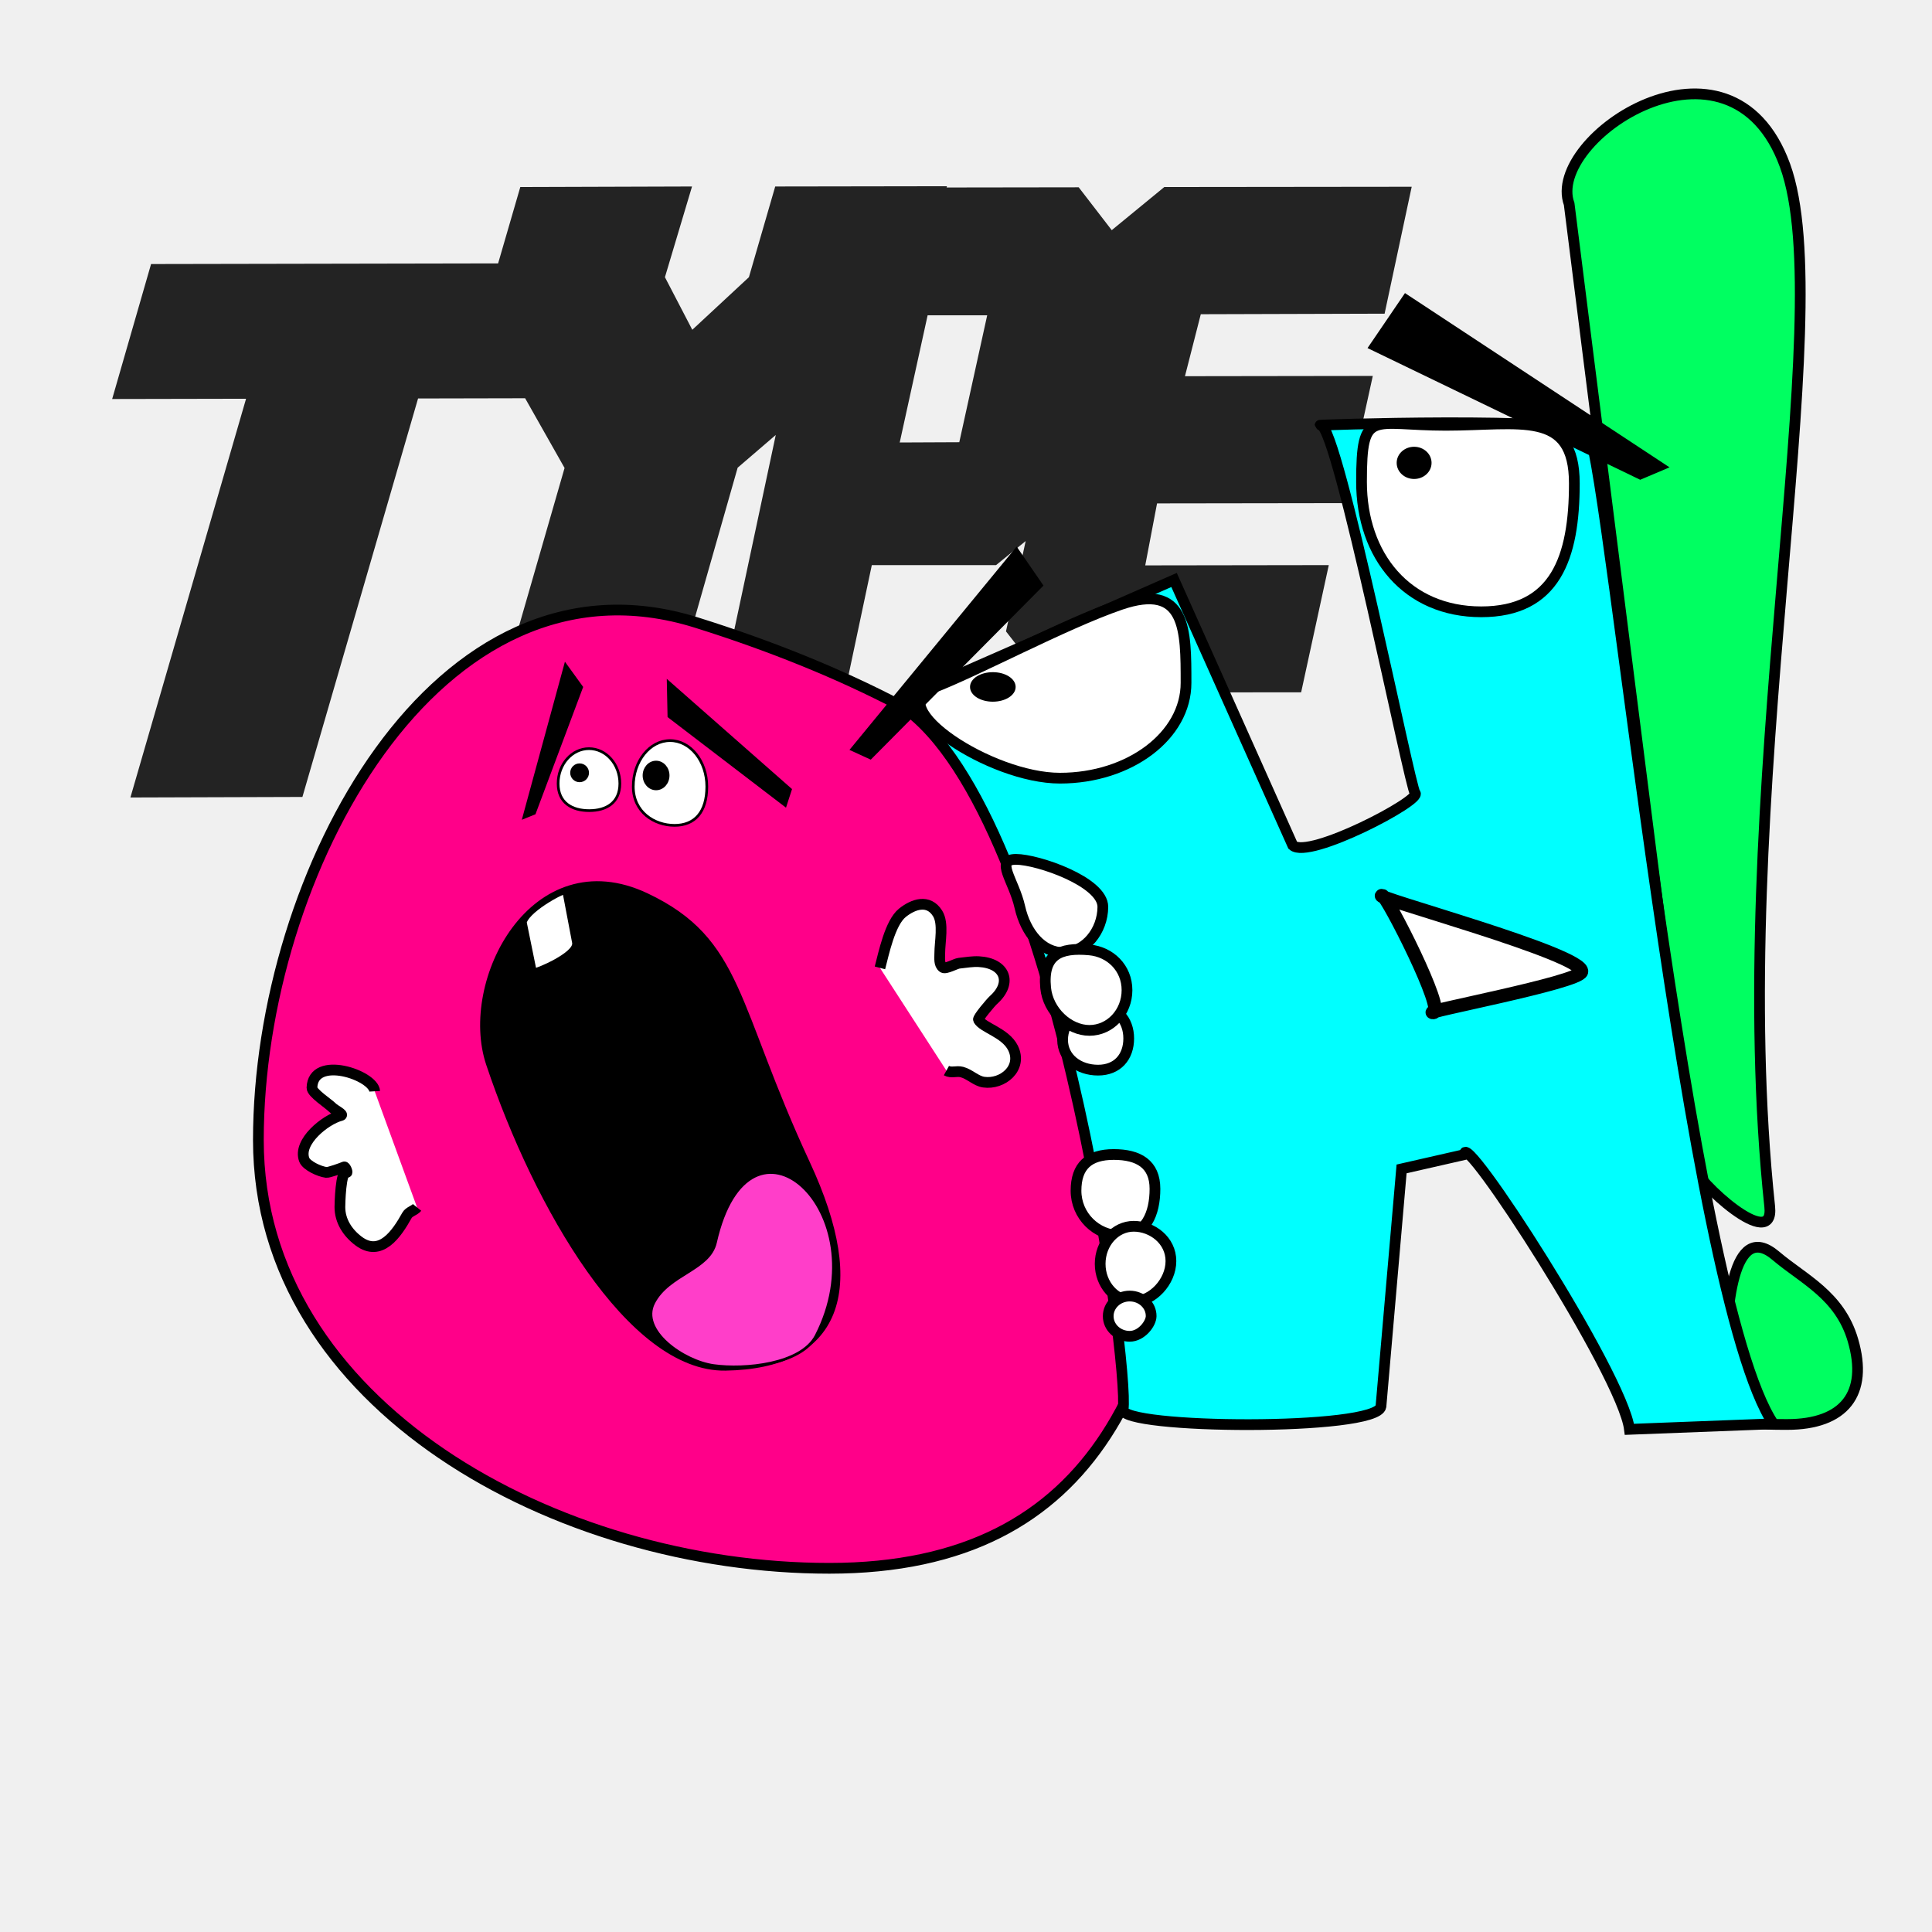
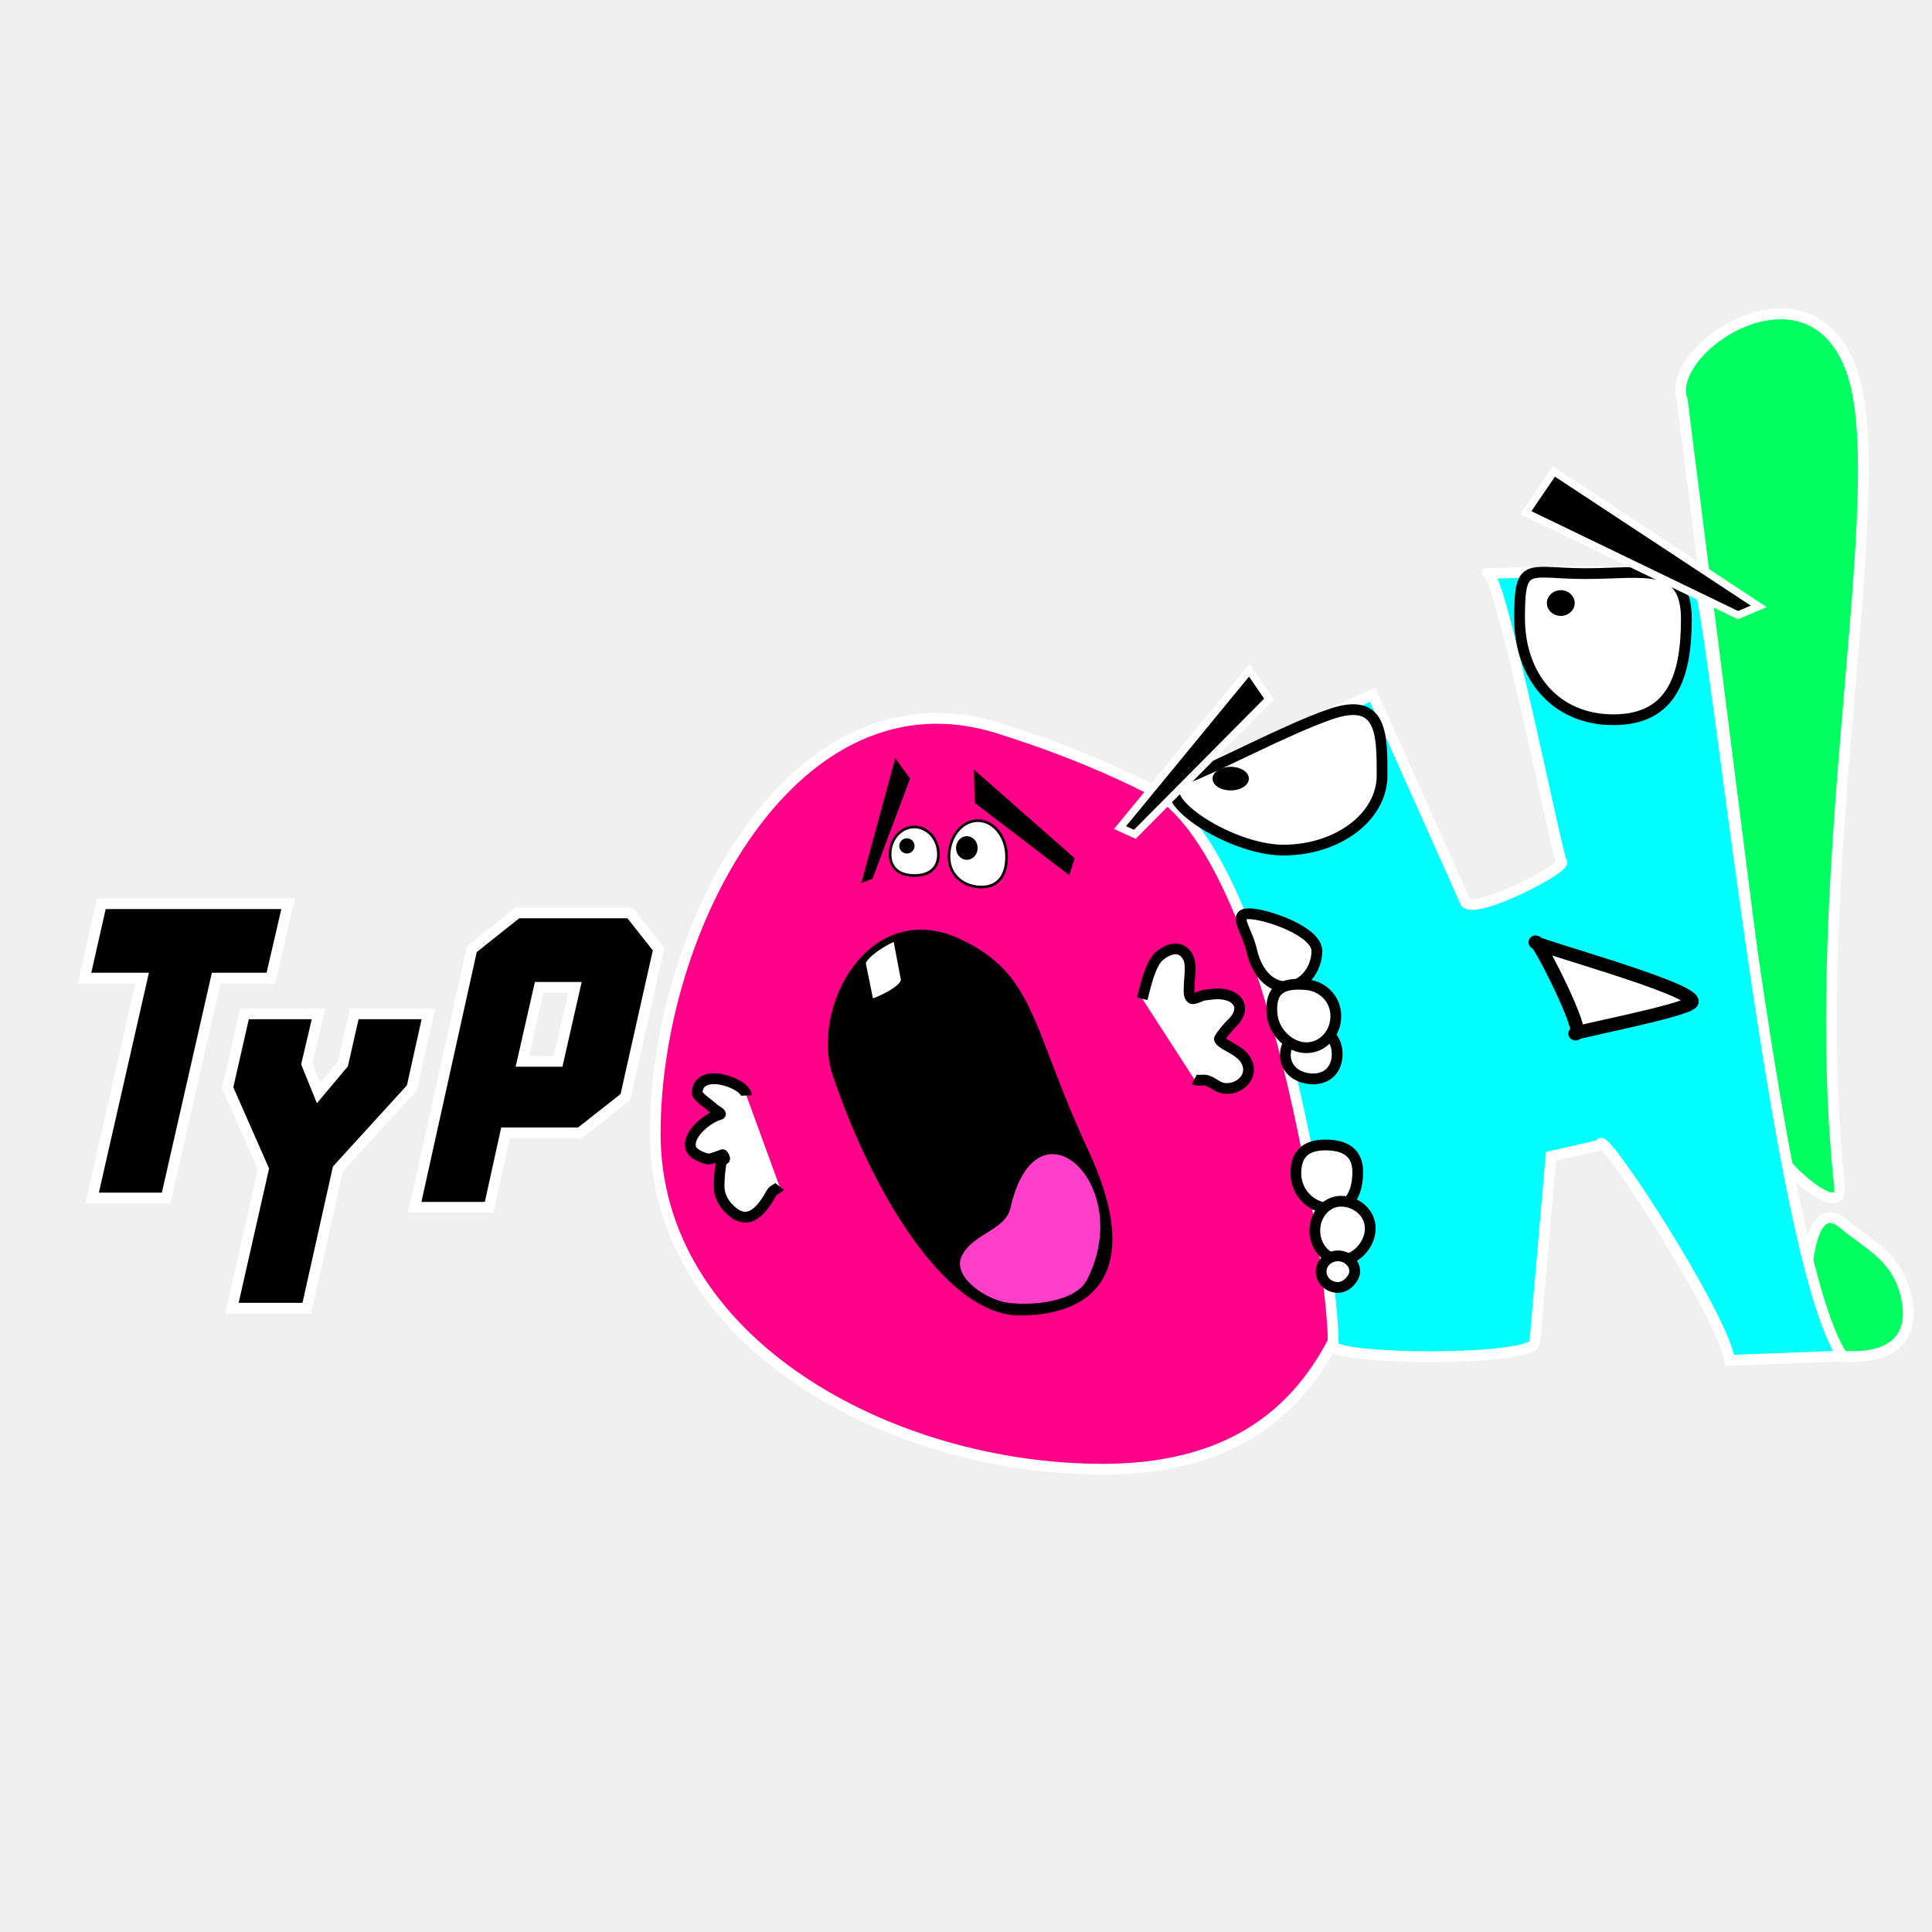
- <svg xmlns="http://www.w3.org/2000/svg" version="1.2" viewBox="0 0 720 720" width="720" height="720">
+ <svg xmlns="http://www.w3.org/2000/svg" version="1.2" viewBox="0 0 1024 1024" width="1024" height="1024">
  <style>
- 		.s0 { fill: #232323 } 
- 		.s1 { fill: #00ff61;stroke: #000000;stroke-miterlimit:10;stroke-width: 4 } 
- 		.s2 { fill: #000000;stroke: #000000;stroke-miterlimit:10 } 
- 		.s3 { fill: #ff0089;stroke: #000000;stroke-miterlimit:10;stroke-width: 4 } 
- 		.s4 { fill: #00ffff;stroke: #000000;stroke-miterlimit:10;stroke-width: 4 } 
- 		.s5 { fill: #000000;stroke: #000000;stroke-miterlimit:10;stroke-width: 4 } 
- 		.s6 { fill: #ffffff;stroke: #000000;stroke-miterlimit:10 } 
- 		.s7 { fill: #ff3ec9;stroke: #000000;stroke-miterlimit:10 } 
- 		.s8 { fill: #ffffff;stroke: #000000;stroke-miterlimit:10;stroke-width: 4 } 
- 		.s9 { fill: #ffffff;stroke: #000000;stroke-miterlimit:10;stroke-width: 5 } 
+ 		.s0 { fill: #00ff61;stroke: #ffffff;stroke-miterlimit:10;stroke-width: 5.7 } 
+ 		.s1 { fill: #000000;stroke: #000000;stroke-miterlimit:10;stroke-width: 1.4 } 
+ 		.s2 { fill: #ff0089;stroke: #ffffff;stroke-miterlimit:10;stroke-width: 5.7 } 
+ 		.s3 { fill: #00ffff;stroke: #ffffff;stroke-miterlimit:10;stroke-width: 5.7 } 
+ 		.s4 { fill: #000000;stroke: #000000;stroke-miterlimit:10;stroke-width: 5.7 } 
+ 		.s5 { fill: #ffffff;stroke: #000000;stroke-miterlimit:10;stroke-width: 1.4 } 
+ 		.s6 { fill: #ff3ec9;stroke: #000000;stroke-miterlimit:10;stroke-width: 1.4 } 
+ 		.s7 { fill: #ffffff;stroke: #000000;stroke-miterlimit:10;stroke-width: 5.7 } 
+ 		.s8 { fill: #ffffff;stroke: #000000;stroke-miterlimit:10;stroke-width: 7.1 } 
+ 		.s9 { fill: #000000;stroke: #ffffff;stroke-miterlimit:10;stroke-width: 4 } 
+ 		.s10 { fill: #000000;stroke: #ffffff;stroke-miterlimit:10;stroke-width: 5.7 } 
	</style>
  <g id="Layer 1">
-     <path id="TYPE" class="s0" aria-label="TYPE" d="m56.3 98.4l161.6-0.3-14.8 50.3-47.3 0.1-43.1 148.5-64.1 0.2 43.1-148.6-49.9 0.1zm137.6-28.7l64-0.2-10.1 33.8 10.2 19.6 21.1-19.6 9.8-33.8 64-0.1-14.1 50-63.9 54.9-26.8 94-64.8 0.1 27.1-94-31-54.8zm141.4 95.2l22.2-0.1 10.4-47.3h-22.2l-10.4 47.4zm35.9 45.7h-46.3l-10.1 47.7-46.2 0.1 35.2-165.3 28.2-23.2 70-0.1 17.8 23.1-20.4 94.8zm55.6 0.1l68.4-0.1-10.3 47.4-92.2 0.1-17.8-22.8 31.1-142.7 27.9-22.9 92.2-0.1-10.1 47.3-68.5 0.2-5.9 23.1 70-0.1-10.4 47.4-70 0.1z" />
-     <path id="Shape 37" fill-rule="evenodd" class="s1" d="m584.78 76.03c-8.94-24.52 60-70.42 80.43-14.39 20.42 56.04-21.91 235.62-5.69 388.02 1.86 17.41-27.37-9.38-28.9-15.64-1.78-7.31-45.84-357.99-45.84-357.99z" />
-     <path id="Shape 38" fill-rule="evenodd" class="s1" d="m666.02 530.86c-21.29 0-22.92-1.03-22.92-21.76 0-20.74 2.5-54.9 18.71-41.1 10.26 8.74 23.81 14.62 28.73 31.46 5.82 19.91-3.23 31.4-24.52 31.4z" />
-     <path id="Shape 35" fill-rule="evenodd" class="s2" d="" />
-     <path id="Shape 10" fill-rule="evenodd" class="s3" d="m309.07 584.46c-101.47 0-212.78-60.64-212.78-159.62 0-98.99 66.38-223.19 163.21-192.84 110.6 34.67 187.64 95.76 183.5 179-4.92 98.86-32.45 173.46-133.93 173.46z" />
-     <path id="Shape 17" fill-rule="evenodd" class="s4" d="m333.75 261.68l103.79-45.54 44.24 98.9c5.98 5.37 48.41-16.95 45.59-19.49-1.89-1.69-28.85-137.06-35.1-137.06-6.75 0 96.9-3.47 99.91 2.97 7.91 16.95 36.64 321.11 68.71 369.15l-53.64 2.06c-2.55-20.59-62.77-113.27-61.43-102.4l-23.49 5.35-7.69 88.54c-1.5 9.21-97.3 8.44-96.1 1.13 2.52-15.44-25.2-228.3-84.79-263.61z" />
-     <path id="Shape 2" fill-rule="evenodd" class="s5" d="m270.33 508.79c-34.61 0.54-69.37-59.34-87.23-112.59-10.13-30.23 16.28-80.92 57.38-61.47 34.79 16.47 32.06 40.24 59.5 99.22 22.02 47.35 11.29 74.21-29.65 74.84z" />
-     <path id="Shape 3" fill-rule="evenodd" class="s6" d="m219.56 302.09c-6.36 0-11.56-2.9-11.56-10.09 0-7.19 5.14-13 11.5-13 6.36 0 11.5 5.81 11.5 13 0 7.19-5.08 10.09-11.44 10.09z" />
-     <path id="Shape 4" fill-rule="evenodd" class="s6" d="m251.38 307.59c-7.58 0-15.38-4.98-15.38-14.46 0-9.47 6.13-17.13 13.71-17.13 7.58 0 13.7 7.66 13.7 17.13 0 9.48-4.45 14.46-12.03 14.46z" />
-     <path id="Shape 5" fill-rule="evenodd" class="s2" d="m244.5 294c-2.49 0-4.5-2.24-4.5-5 0-2.76 2.01-5 4.5-5 2.49 0 4.5 2.24 4.5 5 0 2.76-2.01 5-4.5 5z" />
-     <path id="Shape 6" fill-rule="evenodd" class="s2" d="m216 291c-1.66 0-3-1.34-3-3 0-1.66 1.34-3 3-3 1.66 0 3 1.34 3 3 0 1.66-1.34 3-3 3z" />
-     <path id="Shape 11" fill-rule="evenodd" class="s2" d="m210.74 247.74l6.03 8.34-17.61 47-3.95 1.59z" />
-     <path id="Shape 12" fill-rule="evenodd" class="s5" d="m292.86 294.7l-0.97 2.99-41.13-31.46-0.18-8.74z" />
-     <path id="Shape 13" fill-rule="evenodd" class="s6" d="m210.26 333.14l3.45 18.16c0.86 4.06-14.24 10.44-14.36 9.9l-3.55-17.46c1.66-5.02 16.2-12.43 14.46-10.6z" />
-     <path id="Shape 14" fill-rule="evenodd" class="s7" d="m266 508.91c-11.28-1.56-27.68-13.02-22.38-23.36 5.54-10.81 20.7-12.26 23.03-22.53 12.61-55.76 61.24-11.54 37.52 34.72-5.54 10.8-26.67 12.76-38.17 11.17z" />
-     <path id="Shape 15" fill-rule="evenodd" class="s8" d="m327.93 360.7c1.43-5.42 3.74-16.8 8.36-20.52 4.05-3.26 9.73-5.22 13.12 0.22 2.35 3.77 0.81 10.55 0.81 14.94 0 1.86-0.33 4.1 1.18 5.2 1 0.73 4.75-1.43 5.99-1.57 2.78-0.32 5.12-0.71 7.4-0.59 9.79 0.54 12.64 7.87 5.44 14.3-0.94 0.84-5.93 6.72-5.59 7.34 1.69 3.07 10.04 4.8 12.88 10.54 3.7 7.51-3.91 13.75-10.94 12.72-2.88-0.43-5.17-2.97-8.07-3.75-2.13-0.57-3.91 0.5-5.81-0.55" />
-     <path id="Shape 16" fill-rule="evenodd" class="s8" d="m139.64 406.69c-0.35-5.99-23.05-13.71-23.38-1.31-0.05 1.92 6.14 5.88 7.59 7.36 0.91 0.93 4.49 2.65 3.22 2.98-5.78 1.48-16.25 9.84-13.67 16.52 0.83 2.15 5.64 4.37 8.24 4.69 0.84 0.1 5.82-1.67 6.62-2.05 0.49-0.23 1.43 2.3 0.96 2.04-2.31-1.26-2.55 12.15-2.55 12.91 0 5.12 2.8 9.54 6.95 12.66 8.18 6.15 14.16-2.55 18.06-9.59 0.77-1.38 2.8-1.75 3.75-2.93" />
-     <path id="Shape 18" fill-rule="evenodd" class="s8" d="m395 290c-25.99 0-65.87-26.67-47.5-33.59 15.92-6.01 49.22-23.94 70.03-31.08 24.58-8.44 24.47 9.54 24.47 29.17 0 19.63-21.01 35.5-47 35.5z" />
-     <path id="Shape 20" fill-rule="evenodd" class="s2" d="m370 261c-4.42 0-8-2.24-8-5 0-2.76 3.58-5 8-5 4.42 0 8 2.24 8 5 0 2.76-3.58 5-8 5z" />
-     <path id="Shape 21" fill-rule="evenodd" class="s8" d="m552 228c-27.65 0-44.6-20.78-44.6-48.43 0-27.65 3.74-21.07 31.39-21.07 27.65 0 47.92-5.99 47.92 21.66 0 27.65-7.06 47.84-34.71 47.84z" />
-     <path id="Shape 22" fill-rule="evenodd" class="s2" d="m527 178c-3.32 0-6-2.46-6-5.5 0-3.04 2.68-5.5 6-5.5 3.32 0 6 2.46 6 5.5 0 3.04-2.68 5.5-6 5.5z" />
-     <path id="Shape 19" fill-rule="evenodd" class="s6" d="" />
-     <path id="Shape 23" fill-rule="evenodd" class="s9" d="m515.15 333.75c-6.05 0.01 75.87 21.99 74.23 28.42-1.03 4.04-60.7 15.18-55.27 15.17 4.9-0.01-17.26-43.6-18.96-43.59z" />
-     <path id="Shape 24" fill-rule="evenodd" class="s8" d="m396.5 355c-8.02 0.16-14.25-7.26-16.43-16.95-2.27-10.07-9.46-17.79-1.42-17.79 8.02 0 32.41 8.34 32.35 17.74-0.06 8.92-6.5 16.84-14.5 17z" />
-     <path id="Shape 26" fill-rule="evenodd" class="s8" d="m409.22 398.81c-7.19 0-13.22-4.4-13.22-11.31 0-6.91 5.81-12.5 13-12.5 7.19 0 11.64 5.09 11.64 12 0 6.91-4.23 11.81-11.42 11.81z" />
-     <path id="Shape 25" fill-rule="evenodd" class="s8" d="m406 384c-7.74 0-15.48-7.15-16.32-15.85-1.19-12.36 5.27-15.15 16.32-14.15 7.71 0.7 14 6.7 14 15 0 8.3-6.26 15-14 15z" />
-     <path id="Shape 27" fill-rule="evenodd" class="s8" d="m417.75 460.5c-9.26 0-16.75-7.49-16.75-16.75 0-9.26 4.78-13.5 14.05-13.5 9.26 0 15.37 3.54 15.37 12.8 0 9.27-3.41 17.45-12.67 17.45z" />
-     <path id="Shape 28" fill-rule="evenodd" class="s8" d="m422.5 485c-6.91 0-12.5-6.26-12.5-14 0-7.74 5.59-14 12.5-14 6.91 0 13.87 5.23 13.87 12.97 0 7.75-6.96 15.03-13.87 15.03z" />
-     <path id="Shape 30" fill-rule="evenodd" class="s8" d="m421 498c-4.42 0-8-3.35-8-7.5 0-4.15 3.58-7.5 8-7.5 4.42 0 8.04 3.35 8 7.5-0.03 2.75-3.58 7.5-8 7.5z" />
-     <path id="Shape 29" fill-rule="evenodd" class="s6" d="" />
-     <path id="Shape 31" fill-rule="evenodd" class="s2" d="m317.37 279.28l61.47-74.76 9.39 13.65-63.83 64.33z" />
-     <path id="Shape 32" fill-rule="evenodd" class="s2" d="m523.73 109.91l97.4 64.16-9.86 4.18-100.89-48.73z" />
+     <path id="Shape 37" fill-rule="evenodd" class="s0" d="m891.65 212.12c-9.97-27.32 66.86-78.47 89.63-16.04 22.75 62.45-24.42 262.59-6.35 432.41 2.08 19.4-30.5-10.45-32.2-17.42-1.99-8.15-51.08-398.95-51.08-398.95z" />
+     <path id="Shape 38" fill-rule="evenodd" class="s0" d="m982.17 718.98c-23.72 0-25.54-1.14-25.54-24.25 0-23.11 2.79-61.17 20.85-45.8 11.43 9.74 26.54 16.3 32.03 35.06 6.48 22.19-3.61 34.99-27.34 34.99z" />
+     <path id="Shape 35" fill-rule="evenodd" class="s1" d="" />
+     <path id="Shape 10" fill-rule="evenodd" class="s2" d="m584.39 778.71c-113.08 0-237.11-67.57-237.11-177.88 0-110.31 73.97-248.72 181.87-214.9 123.25 38.65 209.11 106.71 204.49 199.49-5.48 110.16-36.15 193.29-149.25 193.29z" />
+     <path id="Shape 17" fill-rule="evenodd" class="s3" d="m611.9 419.02l115.67-50.76 49.29 110.22c6.67 5.97 53.95-18.89 50.8-21.72-2.1-1.89-32.14-152.75-39.11-152.75-7.52 0 107.99-3.86 111.35 3.32 8.8 18.89 40.81 357.84 76.56 411.38l-59.78 2.29c-2.83-22.94-69.95-126.23-68.45-114.11l-26.19 5.96-8.56 98.67c-1.68 10.26-108.43 9.4-107.09 1.26 2.8-17.21-28.09-254.43-94.49-293.76z" />
+     <path id="Shape 2" fill-rule="evenodd" class="s4" d="m541.23 694.39c-38.57 0.59-77.32-66.12-97.21-125.47-11.29-33.7 18.13-90.17 63.94-68.5 38.77 18.35 35.73 44.85 66.3 110.57 24.54 52.76 12.59 82.7-33.03 83.4z" />
+     <path id="Shape 3" fill-rule="evenodd" class="s5" d="m484.65 464.04c-7.1 0-12.88-3.23-12.88-11.25 0-8 5.71-14.48 12.81-14.48 7.08 0 12.81 6.48 12.81 14.48 0 8.02-5.66 11.25-12.74 11.25z" />
+     <path id="Shape 4" fill-rule="evenodd" class="s5" d="m520.11 470.17c-8.45 0-17.14-5.54-17.14-16.11 0-10.55 6.83-19.09 15.27-19.09 8.45 0 15.26 8.54 15.26 19.09 0 10.57-4.95 16.11-13.39 16.11z" />
+     <path id="Shape 5" fill-rule="evenodd" class="s1" d="m512.44 455.03c-2.77 0-5.02-2.49-5.02-5.58 0-3.07 2.25-5.56 5.02-5.56 2.77 0 5.01 2.49 5.01 5.56 0 3.09-2.24 5.58-5.01 5.58z" />
+     <path id="Shape 6" fill-rule="evenodd" class="s1" d="m480.68 451.68c-1.85 0-3.34-1.49-3.34-3.34 0-1.85 1.49-3.34 3.34-3.34 1.85 0 3.34 1.49 3.34 3.34 0 1.85-1.49 3.34-3.34 3.34z" />
+     <path id="Shape 11" fill-rule="evenodd" class="s1" d="m474.81 403.47l6.73 9.3-19.63 52.38-4.4 1.77z" />
+     <path id="Shape 12" fill-rule="evenodd" class="s4" d="m566.33 455.81l-1.08 3.33-45.84-35.06-0.2-9.74z" />
+     <path id="Shape 13" fill-rule="evenodd" class="s5" d="m474.28 498.65l3.84 20.23c0.97 4.53-15.87 11.64-16 11.04l-3.95-19.46c1.85-5.6 18.05-13.85 16.11-11.81z" />
+     <path id="Shape 14" fill-rule="evenodd" class="s6" d="m534.17 691.19c-12.57-1.75-30.85-14.53-24.94-26.05 6.17-12.04 23.07-13.66 25.67-25.1 14.05-62.13 68.24-12.85 41.81 38.69-6.19 12.04-29.72 14.22-42.54 12.46z" />
+     <path id="Shape 15" fill-rule="evenodd" class="s7" d="m605.41 529.35c1.59-6.03 4.17-18.72 9.32-22.85 4.51-3.64 10.83-5.82 14.62 0.24 2.61 4.19 0.91 11.75 0.91 16.64 0 2.07-0.37 4.58 1.31 5.8 1.11 0.81 5.29-1.59 6.67-1.75 3.1-0.35 5.71-0.8 8.25-0.65 10.9 0.59 14.09 8.76 6.05 15.93-1.03 0.93-6.6 7.49-6.23 8.17 1.9 3.43 11.2 5.35 14.37 11.75 4.12 8.38-4.37 15.33-12.2 14.18-3.2-0.48-5.76-3.31-8.99-4.18-2.38-0.64-4.35 0.55-6.47-0.61" />
+     <path id="Shape 16" fill-rule="evenodd" class="s7" d="m395.58 580.61c-0.39-6.67-25.69-15.28-26.06-1.47-0.06 2.15 6.84 6.56 8.46 8.21 1.01 1.04 5.01 2.96 3.59 3.33-6.43 1.65-18.11 10.96-15.23 18.4 0.92 2.39 6.28 4.86 9.18 5.23 0.94 0.1 6.49-1.86 7.38-2.29 0.55-0.25 1.6 2.56 1.07 2.28-2.57-1.41-2.84 13.54-2.84 14.38 0 5.7 3.11 10.64 7.75 14.11 9.11 6.85 15.77-2.85 20.12-10.68 0.86-1.54 3.12-1.95 4.18-3.27" />
+     <path id="Shape 18" fill-rule="evenodd" class="s7" d="m680.15 450.57c-28.96 0-73.4-29.72-52.94-37.43 17.75-6.7 54.86-26.68 78.06-34.64 27.39-9.4 27.26 10.63 27.26 32.51 0 21.87-23.41 39.56-52.38 39.56z" />
+     <path id="Shape 20" fill-rule="evenodd" class="s1" d="m652.29 418.25c-4.92 0-8.91-2.49-8.91-5.56 0-3.09 3.99-5.58 8.91-5.58 4.93 0 8.92 2.49 8.92 5.58 0 3.07-3.99 5.56-8.92 5.56z" />
+     <path id="Shape 21" fill-rule="evenodd" class="s7" d="m855.11 381.48c-30.8 0-49.71-23.17-49.71-53.97 0-30.82 4.19-23.48 34.99-23.48 30.82 0 53.41-6.67 53.41 24.13 0 30.82-7.87 53.32-38.69 53.32z" />
+     <path id="Shape 22" fill-rule="evenodd" class="s1" d="m827.25 325.76c-3.7 0-6.68-2.74-6.68-6.13 0-3.38 2.98-6.13 6.68-6.13 3.7 0 6.68 2.75 6.68 6.13 0 3.39-2.98 6.13-6.68 6.13z" />
+     <path id="Shape 19" fill-rule="evenodd" class="s5" d="" />
+     <path id="Shape 23" fill-rule="evenodd" class="s8" d="m814.05 499.33c-6.74 0.01 84.55 24.5 82.72 31.67-1.15 4.5-67.64 16.91-61.6 16.9 5.46 0-19.23-48.59-21.12-48.57z" />
+     <path id="Shape 24" fill-rule="evenodd" class="s7" d="m681.83 523.01c-8.95 0.17-15.89-8.09-18.32-18.89-2.52-11.22-10.54-19.82-1.58-19.82 8.95 0 36.13 9.28 36.05 19.76-0.07 9.95-7.24 18.76-16.15 18.95z" />
+     <path id="Shape 26" fill-rule="evenodd" class="s7" d="m696.01 571.83c-8.02 0-14.74-4.9-14.74-12.61 0-7.7 6.47-13.93 14.48-13.93 8.02 0 12.97 5.68 12.97 13.37 0 7.71-4.71 13.17-12.71 13.17z" />
+     <path id="Shape 25" fill-rule="evenodd" class="s7" d="m692.41 555.32c-8.62 0-17.25-7.96-18.19-17.66-1.32-13.77 5.87-16.88 18.19-15.78 8.59 0.79 15.6 7.47 15.6 16.73 0 9.24-6.97 16.71-15.6 16.71z" />
+     <path id="Shape 27" fill-rule="evenodd" class="s7" d="m705.51 640.57c-10.33 0-18.68-8.35-18.68-18.66 0-10.33 5.34-15.05 15.66-15.05 10.33 0 17.14 3.94 17.14 14.27 0 10.32-3.81 19.44-14.12 19.44z" />
+     <path id="Shape 28" fill-rule="evenodd" class="s7" d="m710.8 667.88c-7.7 0-13.93-6.97-13.93-15.61 0-8.61 6.23-15.6 13.93-15.6 7.71 0 15.46 5.83 15.46 14.45 0 8.65-7.75 16.76-15.46 16.76z" />
+     <path id="Shape 30" fill-rule="evenodd" class="s7" d="m709.13 682.37c-4.93 0-8.91-3.74-8.91-8.36 0-4.63 3.98-8.37 8.91-8.37 4.93 0 8.96 3.74 8.91 8.37-0.03 3.07-3.98 8.36-8.91 8.36z" />
+     <path id="Shape 29" fill-rule="evenodd" class="s5" d="" />
+     <path id="Shape 31" fill-rule="evenodd" class="s9" d="m593.65 438.63l68.49-83.32 10.47 15.21-71.14 71.69z" />
+     <path id="Shape 32" fill-rule="evenodd" class="s9" d="m823.61 249.88l108.54 71.5-10.99 4.65-112.43-54.3z" />
+     <path id="t" fill-rule="evenodd" class="s10" d="m53.74 478.98h98.96l-9.15 39.44h-28.97l-26.52 116.56h-39.23l26.53-116.56h-30.54z" />
+     <path id="y" fill-rule="evenodd" class="s10" d="m129.6 537.37h39.23l-6.23 26.52 6.23 15.38 12.92-15.38 6.03-26.52h39.23l-8.71 39.22-39.22 43.03-16.48 73.77h-39.68l16.72-73.77-18.96-43.03z" />
+     <path id="p" fill-rule="evenodd" class="s10" d="m307.41 600.42h-39.46l-8.69 39.46h-39.45l30.31-136.85 24.08-19.17h59.73l15.15 19.17-17.61 78.45zm-30.54-37.89h18.95l8.92-39.22h-18.95z" />
  </g>
</svg>
